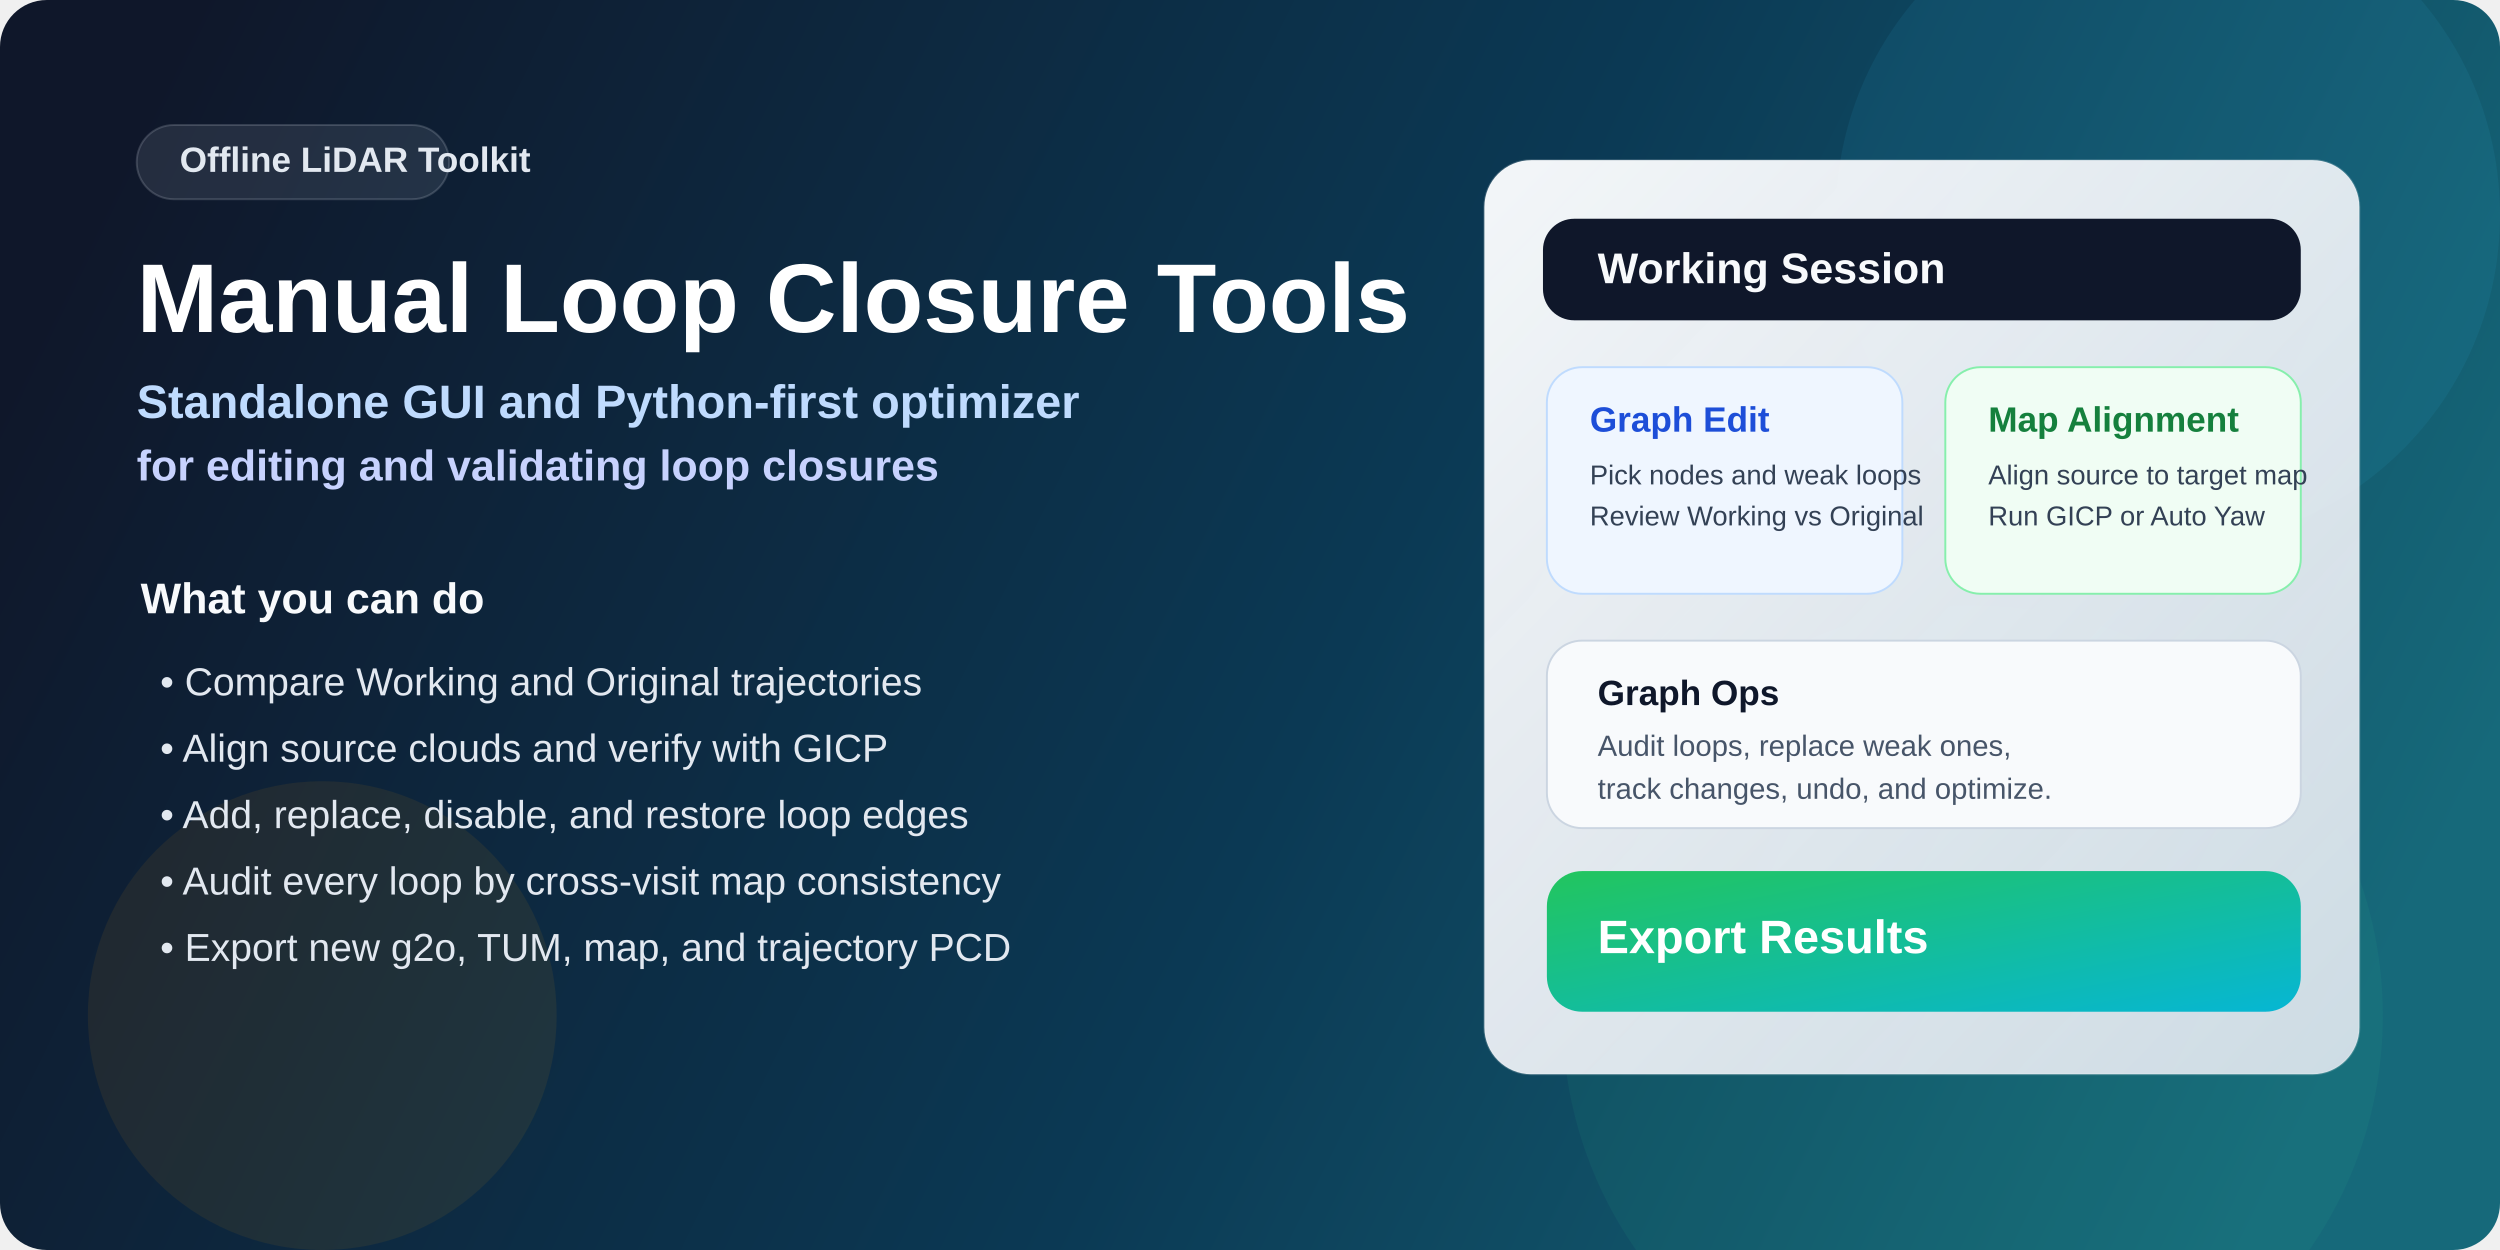
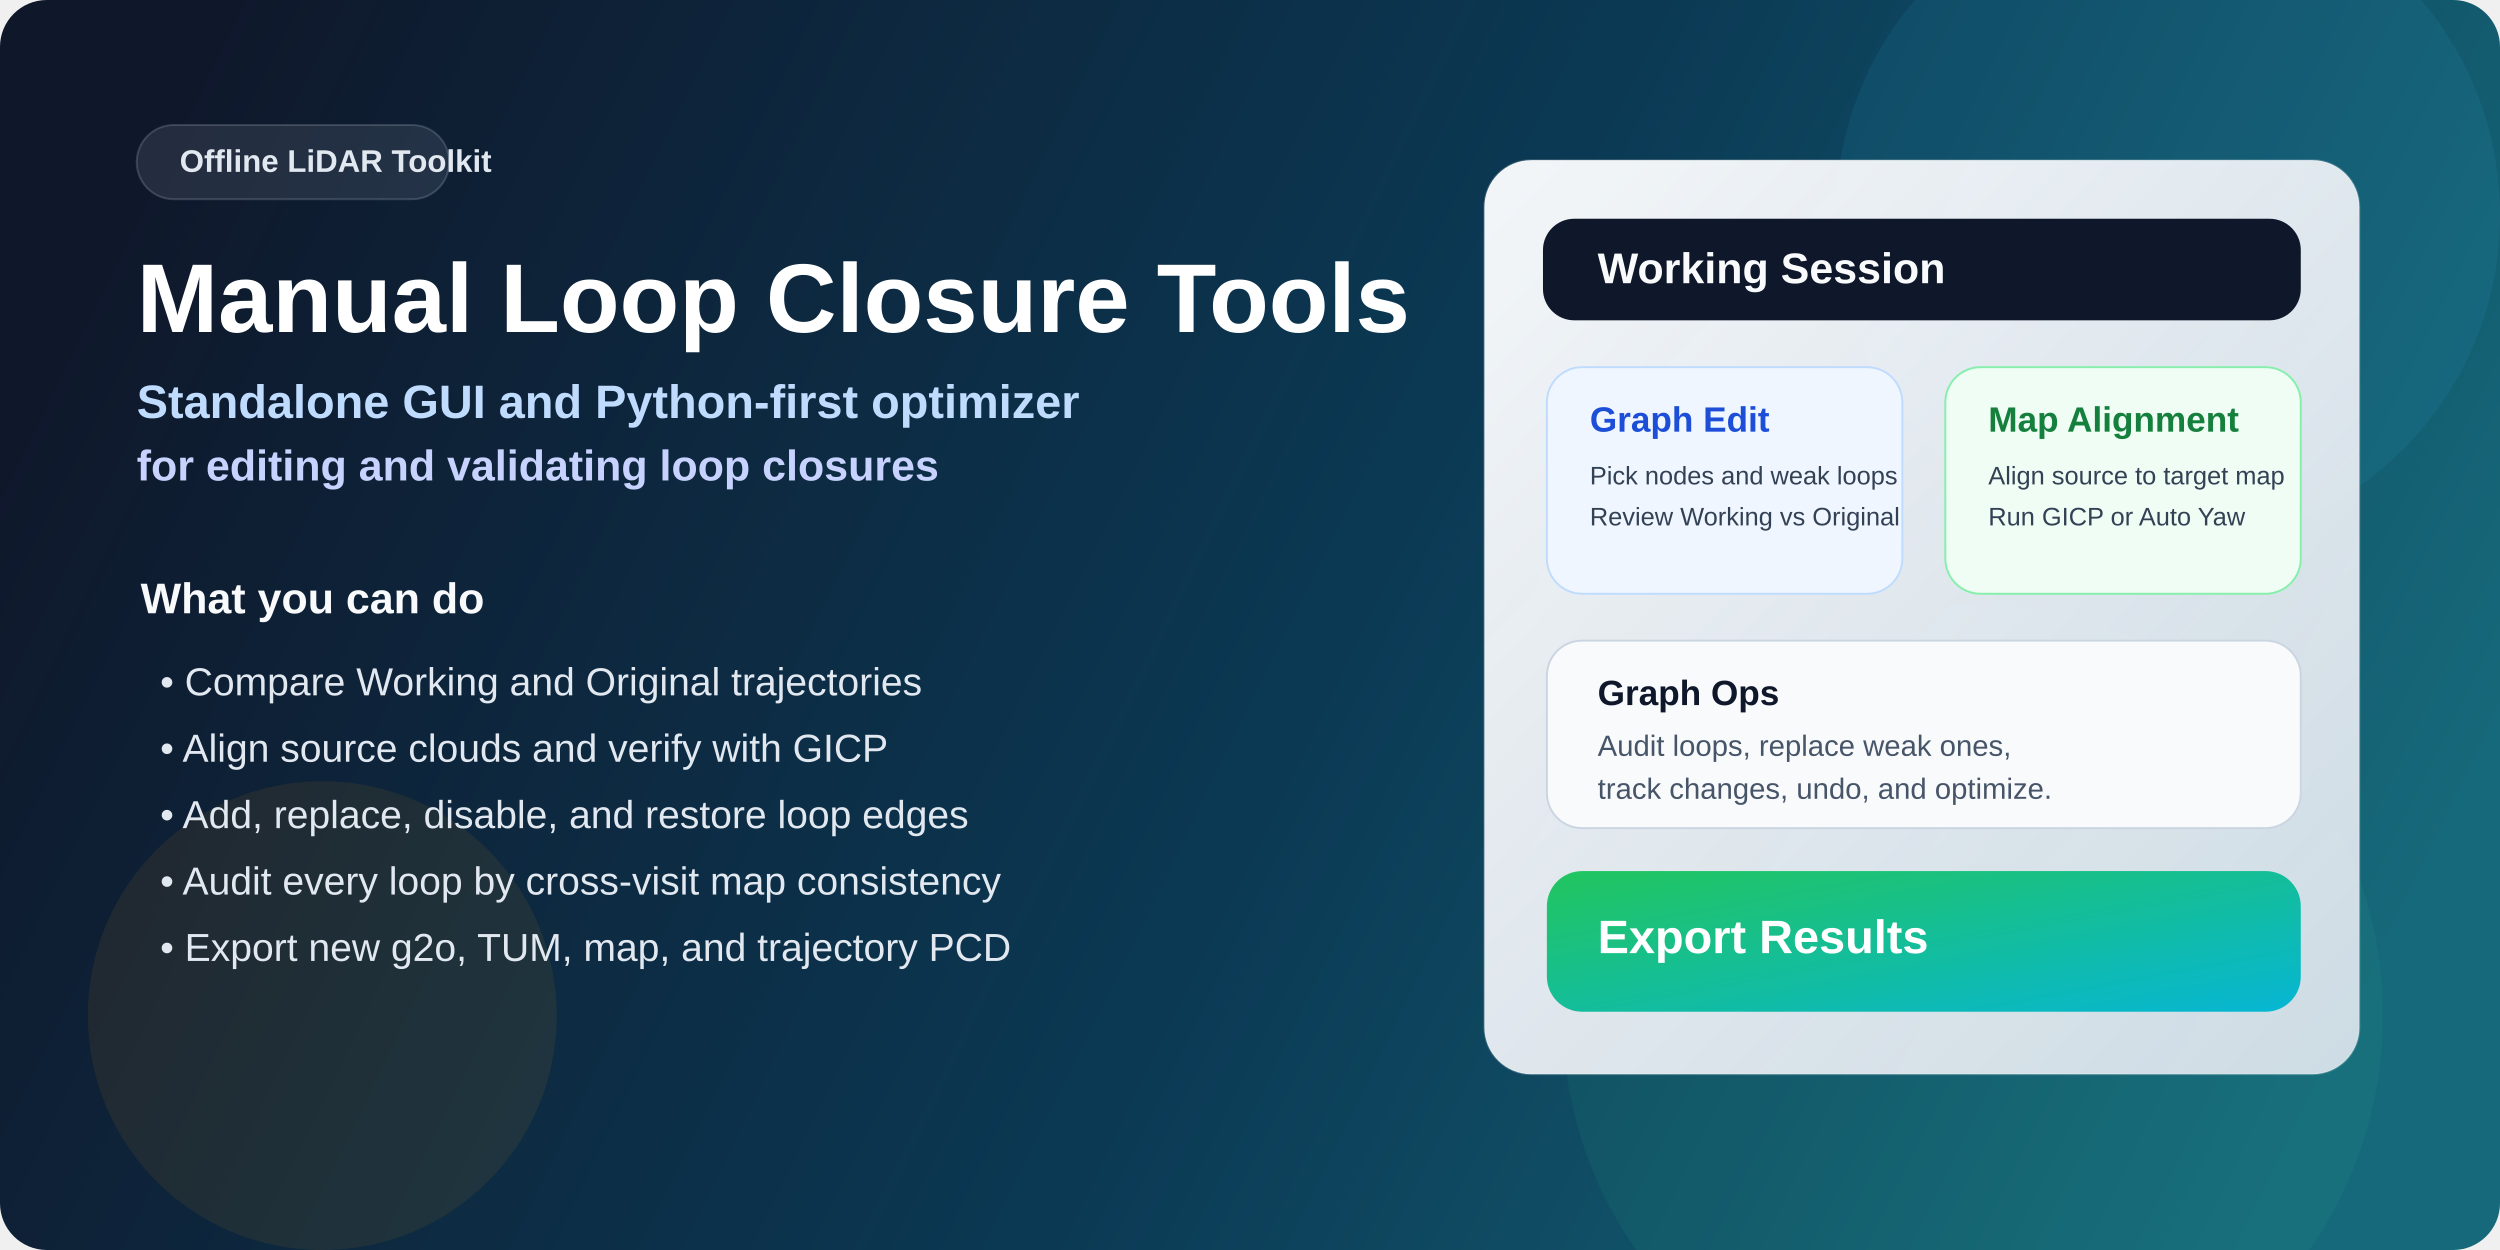
<svg xmlns="http://www.w3.org/2000/svg" width="1280" height="640" viewBox="0 0 1280 640" fill="none">
  <defs>
    <linearGradient id="bg" x1="80" y1="40" x2="1180" y2="580" gradientUnits="userSpaceOnUse">
      <stop stop-color="#0F172A" />
      <stop offset="0.55" stop-color="#0B3954" />
      <stop offset="1" stop-color="#16697A" />
    </linearGradient>
    <linearGradient id="card" x1="0" y1="0" x2="1" y2="1">
      <stop stop-color="#F8FAFC" stop-opacity="0.98" />
      <stop offset="1" stop-color="#E2E8F0" stop-opacity="0.90" />
    </linearGradient>
    <linearGradient id="accent" x1="0" y1="0" x2="1" y2="1">
      <stop stop-color="#22C55E" />
      <stop offset="1" stop-color="#06B6D4" />
    </linearGradient>
  </defs>
  <rect width="1280" height="640" rx="24" fill="url(#bg)" />
  <circle cx="1110" cy="110" r="170" fill="#38BDF8" fill-opacity="0.08" />
  <circle cx="1010" cy="520" r="210" fill="#34D399" fill-opacity="0.07" />
  <circle cx="165" cy="520" r="120" fill="#F59E0B" fill-opacity="0.08" />
  <rect x="70" y="64" width="160" height="38" rx="19" fill="#E2E8F0" fill-opacity="0.10" stroke="#E2E8F0" stroke-opacity="0.18" />
-   <text x="92" y="88" fill="#E2E8F0" font-family="Arial, sans-serif" font-size="18" font-weight="700">Offline LiDAR Toolkit</text>
+   <text x="92" y="88" fill="#E2E8F0" font-family="Arial, sans-serif" font-size="16" font-weight="700">Offline LiDAR Toolkit</text>
  <text x="70" y="170" fill="white" font-family="Arial, sans-serif" font-size="50" font-weight="800">Manual Loop Closure Tools</text>
  <text x="70" y="214" fill="#BFDBFE" font-family="Arial, sans-serif" font-size="24" font-weight="600">
    Standalone GUI and Python-first optimizer
  </text>
  <text x="70" y="246" fill="#C7D2FE" font-family="Arial, sans-serif" font-size="22" font-weight="600">
    for editing and validating loop closures
  </text>
  <text x="72" y="314" fill="#F8FAFC" font-family="Arial, sans-serif" font-size="22" font-weight="700">What you can do</text>
  <text x="82" y="356" fill="#E2E8F0" font-family="Arial, sans-serif" font-size="20">• Compare Working and Original trajectories</text>
  <text x="82" y="390" fill="#E2E8F0" font-family="Arial, sans-serif" font-size="20">• Align source clouds and verify with GICP</text>
  <text x="82" y="424" fill="#E2E8F0" font-family="Arial, sans-serif" font-size="20">• Add, replace, disable, and restore loop edges</text>
  <text x="82" y="458" fill="#E2E8F0" font-family="Arial, sans-serif" font-size="20">• Audit every loop by cross-visit map consistency</text>
  <text x="82" y="492" fill="#E2E8F0" font-family="Arial, sans-serif" font-size="20">• Export new g2o, TUM, map, and trajectory PCD</text>
  <rect x="760" y="82" width="448" height="468" rx="24" fill="url(#card)" stroke="#FFFFFF" stroke-opacity="0.18" />
  <rect x="790" y="112" width="388" height="52" rx="16" fill="#0F172A" />
  <text x="818" y="145" fill="#F8FAFC" font-family="Arial, sans-serif" font-size="22" font-weight="700">Working Session</text>
  <rect x="792" y="188" width="182" height="116" rx="18" fill="#EFF6FF" stroke="#BFDBFE" />
  <text x="814" y="221" fill="#1D4ED8" font-family="Arial, sans-serif" font-size="18" font-weight="700">Graph Edit</text>
-   <text x="814" y="248" fill="#334155" font-family="Arial, sans-serif" font-size="14">Pick nodes and weak loops</text>
-   <text x="814" y="269" fill="#334155" font-family="Arial, sans-serif" font-size="14">Review Working vs Original</text>
+   <text x="814" y="248" fill="#334155" font-family="Arial, sans-serif" font-size="13">Pick nodes and weak loops</text>
+   <text x="814" y="269" fill="#334155" font-family="Arial, sans-serif" font-size="13">Review Working vs Original</text>
  <rect x="996" y="188" width="182" height="116" rx="18" fill="#F0FDF4" stroke="#86EFAC" />
  <text x="1018" y="221" fill="#15803D" font-family="Arial, sans-serif" font-size="18" font-weight="700">Map Alignment</text>
-   <text x="1018" y="248" fill="#334155" font-family="Arial, sans-serif" font-size="14">Align source to target map</text>
-   <text x="1018" y="269" fill="#334155" font-family="Arial, sans-serif" font-size="14">Run GICP or Auto Yaw</text>
+   <text x="1018" y="248" fill="#334155" font-family="Arial, sans-serif" font-size="13">Align source to target map</text>
+   <text x="1018" y="269" fill="#334155" font-family="Arial, sans-serif" font-size="13">Run GICP or Auto Yaw</text>
  <rect x="792" y="328" width="386" height="96" rx="18" fill="#F8FAFC" stroke="#CBD5E1" />
  <text x="818" y="361" fill="#0F172A" font-family="Arial, sans-serif" font-size="18" font-weight="700">Graph Ops</text>
  <text x="818" y="387" fill="#475569" font-family="Arial, sans-serif" font-size="15">Audit loops, replace weak ones,</text>
  <text x="818" y="409" fill="#475569" font-family="Arial, sans-serif" font-size="15">track changes, undo, and optimize.</text>
  <rect x="792" y="446" width="386" height="72" rx="18" fill="url(#accent)" />
  <text x="818" y="488" fill="white" font-family="Arial, sans-serif" font-size="24" font-weight="800">Export Results</text>
</svg>
